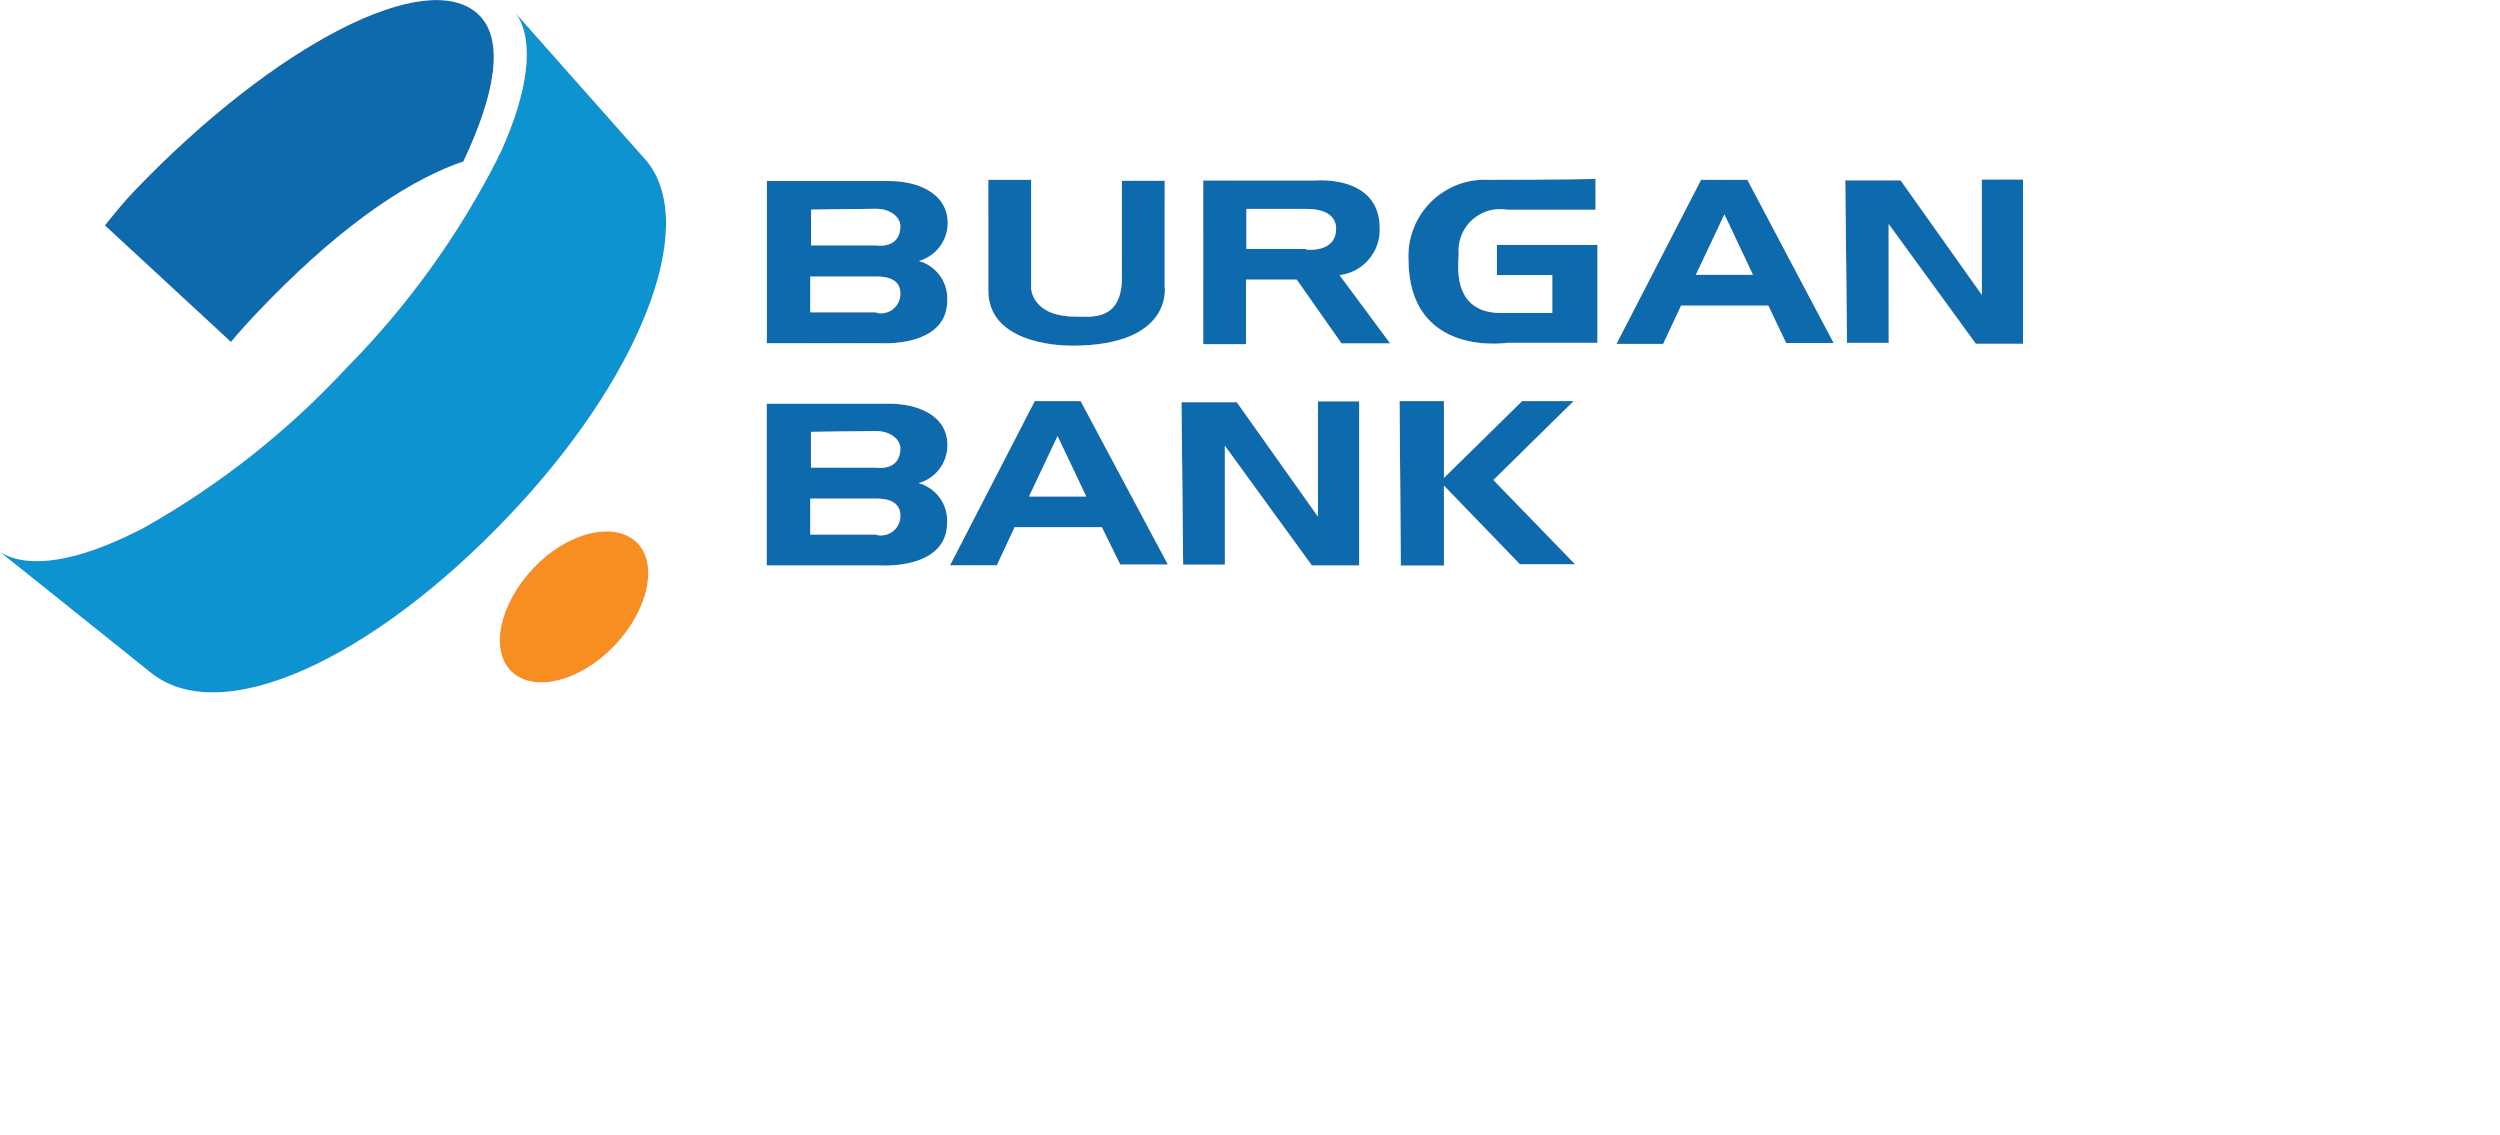
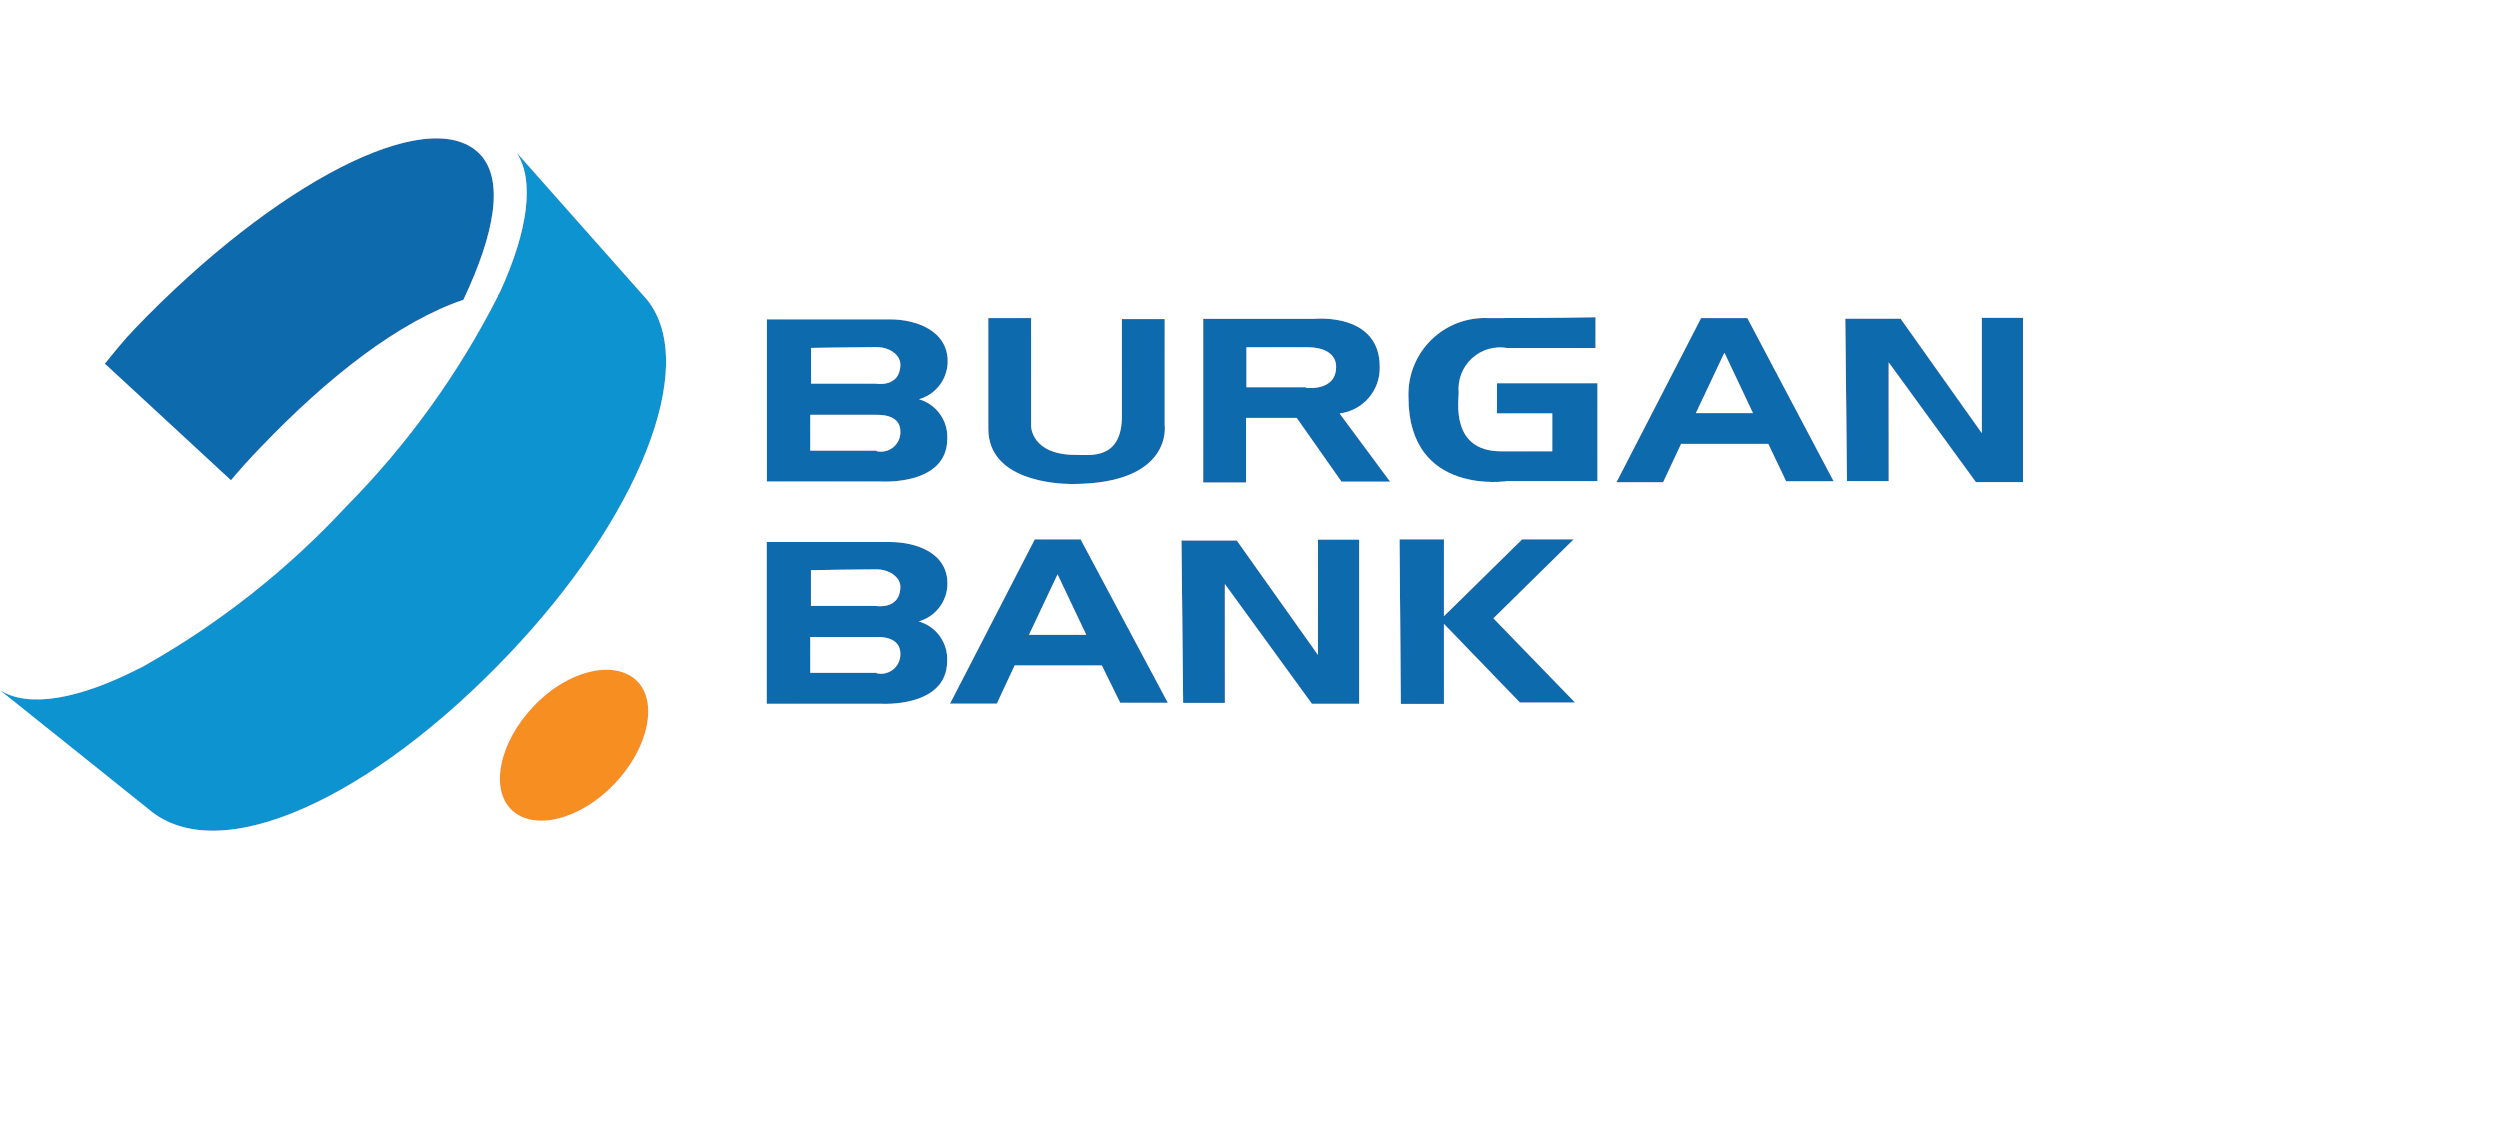
- <svg xmlns="http://www.w3.org/2000/svg" version="1.1" x="0px" y="0px" width="180.771px" height="82.032px" viewBox="0 0 180.771 82.032" enable-background="new 0 0 180.771 82.032" xml:space="preserve">
+ <svg xmlns="http://www.w3.org/2000/svg" version="1.1" x="0px" y="0px" width="180.771px" height="82.032px" viewBox="0 -10 180.771 82.032" enable-background="new 0 0 180.771 82.032" xml:space="preserve">
  <defs>
    <style>.cls-1{fill:#1093cf;}.cls-2{fill:#f78e20;}.cls-3{fill:#086aac;}</style>
    <filter id="white-shadow" x="-50%" y="-50%" width="200%" height="200%">
      <feDropShadow dx="0" dy="0" stdDeviation="3" flood-color="white" />
    </filter>
  </defs>
  <g id="Layer_2" data-name="Layer 2" filter="url(#white-shadow)">
    <g id="Layer_1-2" data-name="Layer 1">
      <path class="cls-1" d="M37.33,1l8.92,10.06.54.61c3.84,4.77-.63,15.86-10.12,25.77C27,47.58,15.89,52.91,10.75,48.52L0,39.91c2.07,1.3,5.68.65,10-1.55l.27-.13.16-.09A60.44,60.44,0,0,0,25.06,26.59,60.66,60.66,0,0,0,36,11.41c0-.07.06-.12.08-.18L36.2,11C38.18,6.64,38.68,3,37.33,1" />
      <path class="cls-2" d="M38.57,41.08c-2.48,2.6-3.17,6-1.55,7.51s4.94.69,7.42-1.91,3.18-6,1.56-7.5-5-.7-7.43,1.9" />
      <path class="cls-3" d="M34.62,1.06C30.91-2.5,19.86,3.22,9.73,13.78c-.75.78-1.46,1.66-2.15,2.52l9.12,8.43c.73-.87,1.33-1.53,2.15-2.38,4.89-5.11,10-9.09,14.66-10.67,2.3-4.86,3-8.78,1.11-10.62" />
      <path class="cls-3" d="M71.43,13h3.13v7.81s0,2.08,3.23,2.08c1.06,0,3.33.37,3.33-2.82v-7h3.1v7.67S84.84,25,77.51,25c-1.22,0-6.05-.28-6.05-4s0-8,0-8" />
      <path class="cls-3" d="M115.37,13v2.17H109a3,3,0,0,0-3.52,3.23c0,.57-.6,4.23,3.06,4.23h3.7V19.89h-4V17.71h7.27v7.08H109s-7.16,1.12-7.16-6.07A5.52,5.52,0,0,1,107.64,13c4.58,0,7.73-.06,7.73-.06" />
      <path class="cls-3" d="M94.43,18h-4.3V15.11h4.35c1.59,0,2.13.69,2.13,1.41,0,1.81-2.18,1.52-2.18,1.52m2.44,1.86a3.31,3.31,0,0,0,2.9-3.38c0-3.93-4.69-3.47-4.69-3.47H87V24.89h3.1V20.22l3.66,0L97,24.83h3.52Z" />
      <path class="cls-3" d="M63.31,17.74H58.65V15.16s3.61-.06,4.69-.06,1.76.63,1.76,1.25c0,1.71-1.79,1.39-1.79,1.39m.08,4.84h-4.8V20l4.83,0c1.4,0,1.68.68,1.68,1.19a1.4,1.4,0,0,1-1.71,1.43m3-3.73a2.86,2.86,0,0,0,2.14-2.75c0-2.22-2.25-3.05-4.18-3.05l-8.9,0V24.82h8.28s4.77.31,4.77-3.1a2.83,2.83,0,0,0-2.11-2.87" />
      <path class="cls-3" d="M63.31,33.81H58.64V31.23s3.61-.06,4.69-.06,1.77.63,1.77,1.25c0,1.71-1.79,1.39-1.79,1.39m.08,4.84h-4.8V36.06l4.83,0c1.39,0,1.68.68,1.68,1.19a1.4,1.4,0,0,1-1.71,1.43m3-3.73a2.85,2.85,0,0,0,2.12-2.76c0-2.21-2.24-3-4.17-3l-8.9,0V40.89h8.27s4.78.31,4.78-3.1a2.82,2.82,0,0,0-2.1-2.87" />
      <polygon class="cls-3" points="101.2 29 101.29 40.9 104.41 40.9 104.41 35.12 109.9 40.8 113.89 40.8 107.99 34.71 113.79 29 110.06 29 104.41 34.55 104.41 29 101.2 29" />
      <path class="cls-3" d="M74.41,35.9l2.06-4.36,2.07,4.36ZM78.14,29H74.82L68.69,40.88h3.39l1.29-2.76h6.3L81,40.82h3.45Z" />
      <polygon class="cls-3" points="85.43 29.08 89.43 29.08 95.3 37.35 95.3 29.02 98.28 29.02 98.28 40.89 94.86 40.89 88.57 32.24 88.57 40.83 85.55 40.83 85.43 29.08" />
      <path class="cls-3" d="M122.63,19.87l2.06-4.36,2.06,4.36ZM126.35,13H123l-6.12,11.87h3.38l1.3-2.77h6.3l1.29,2.7h3.44Z" />
      <polygon class="cls-3" points="133.43 13.04 137.43 13.04 143.3 21.31 143.3 12.98 146.28 12.98 146.28 24.86 142.87 24.86 136.57 16.21 136.57 24.79 133.55 24.79 133.43 13.04" />
    </g>
  </g>
</svg>
